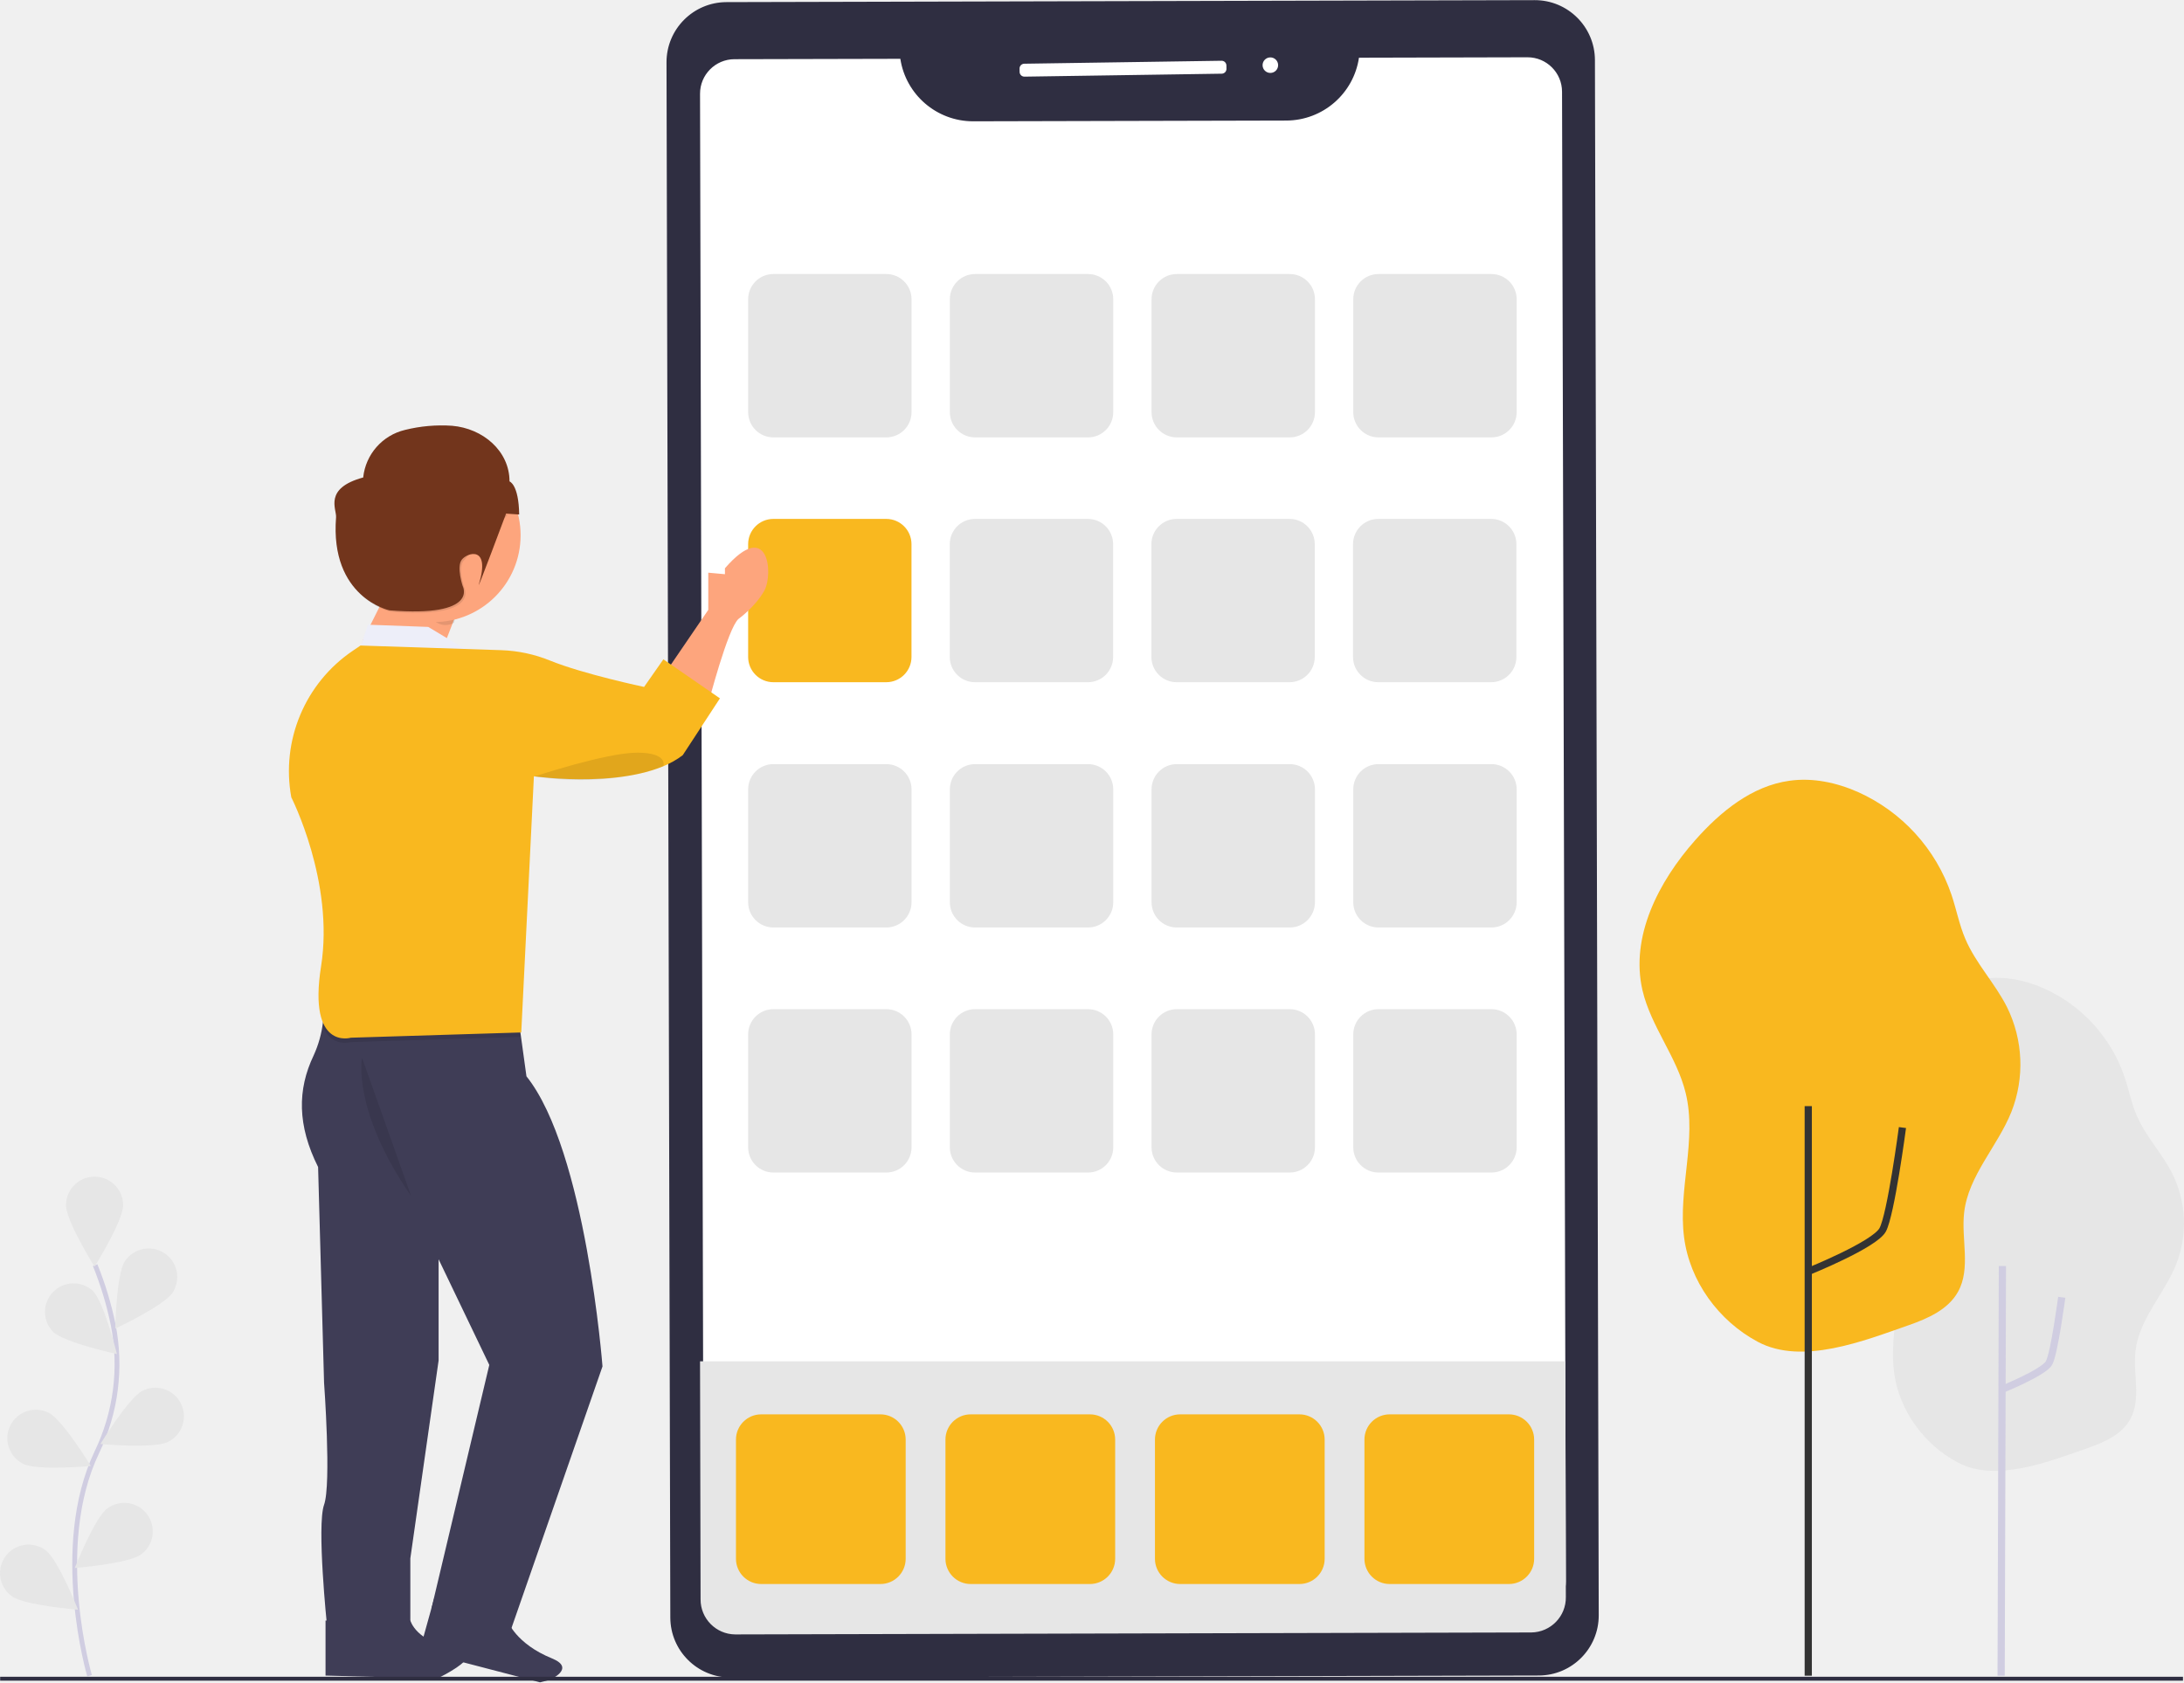
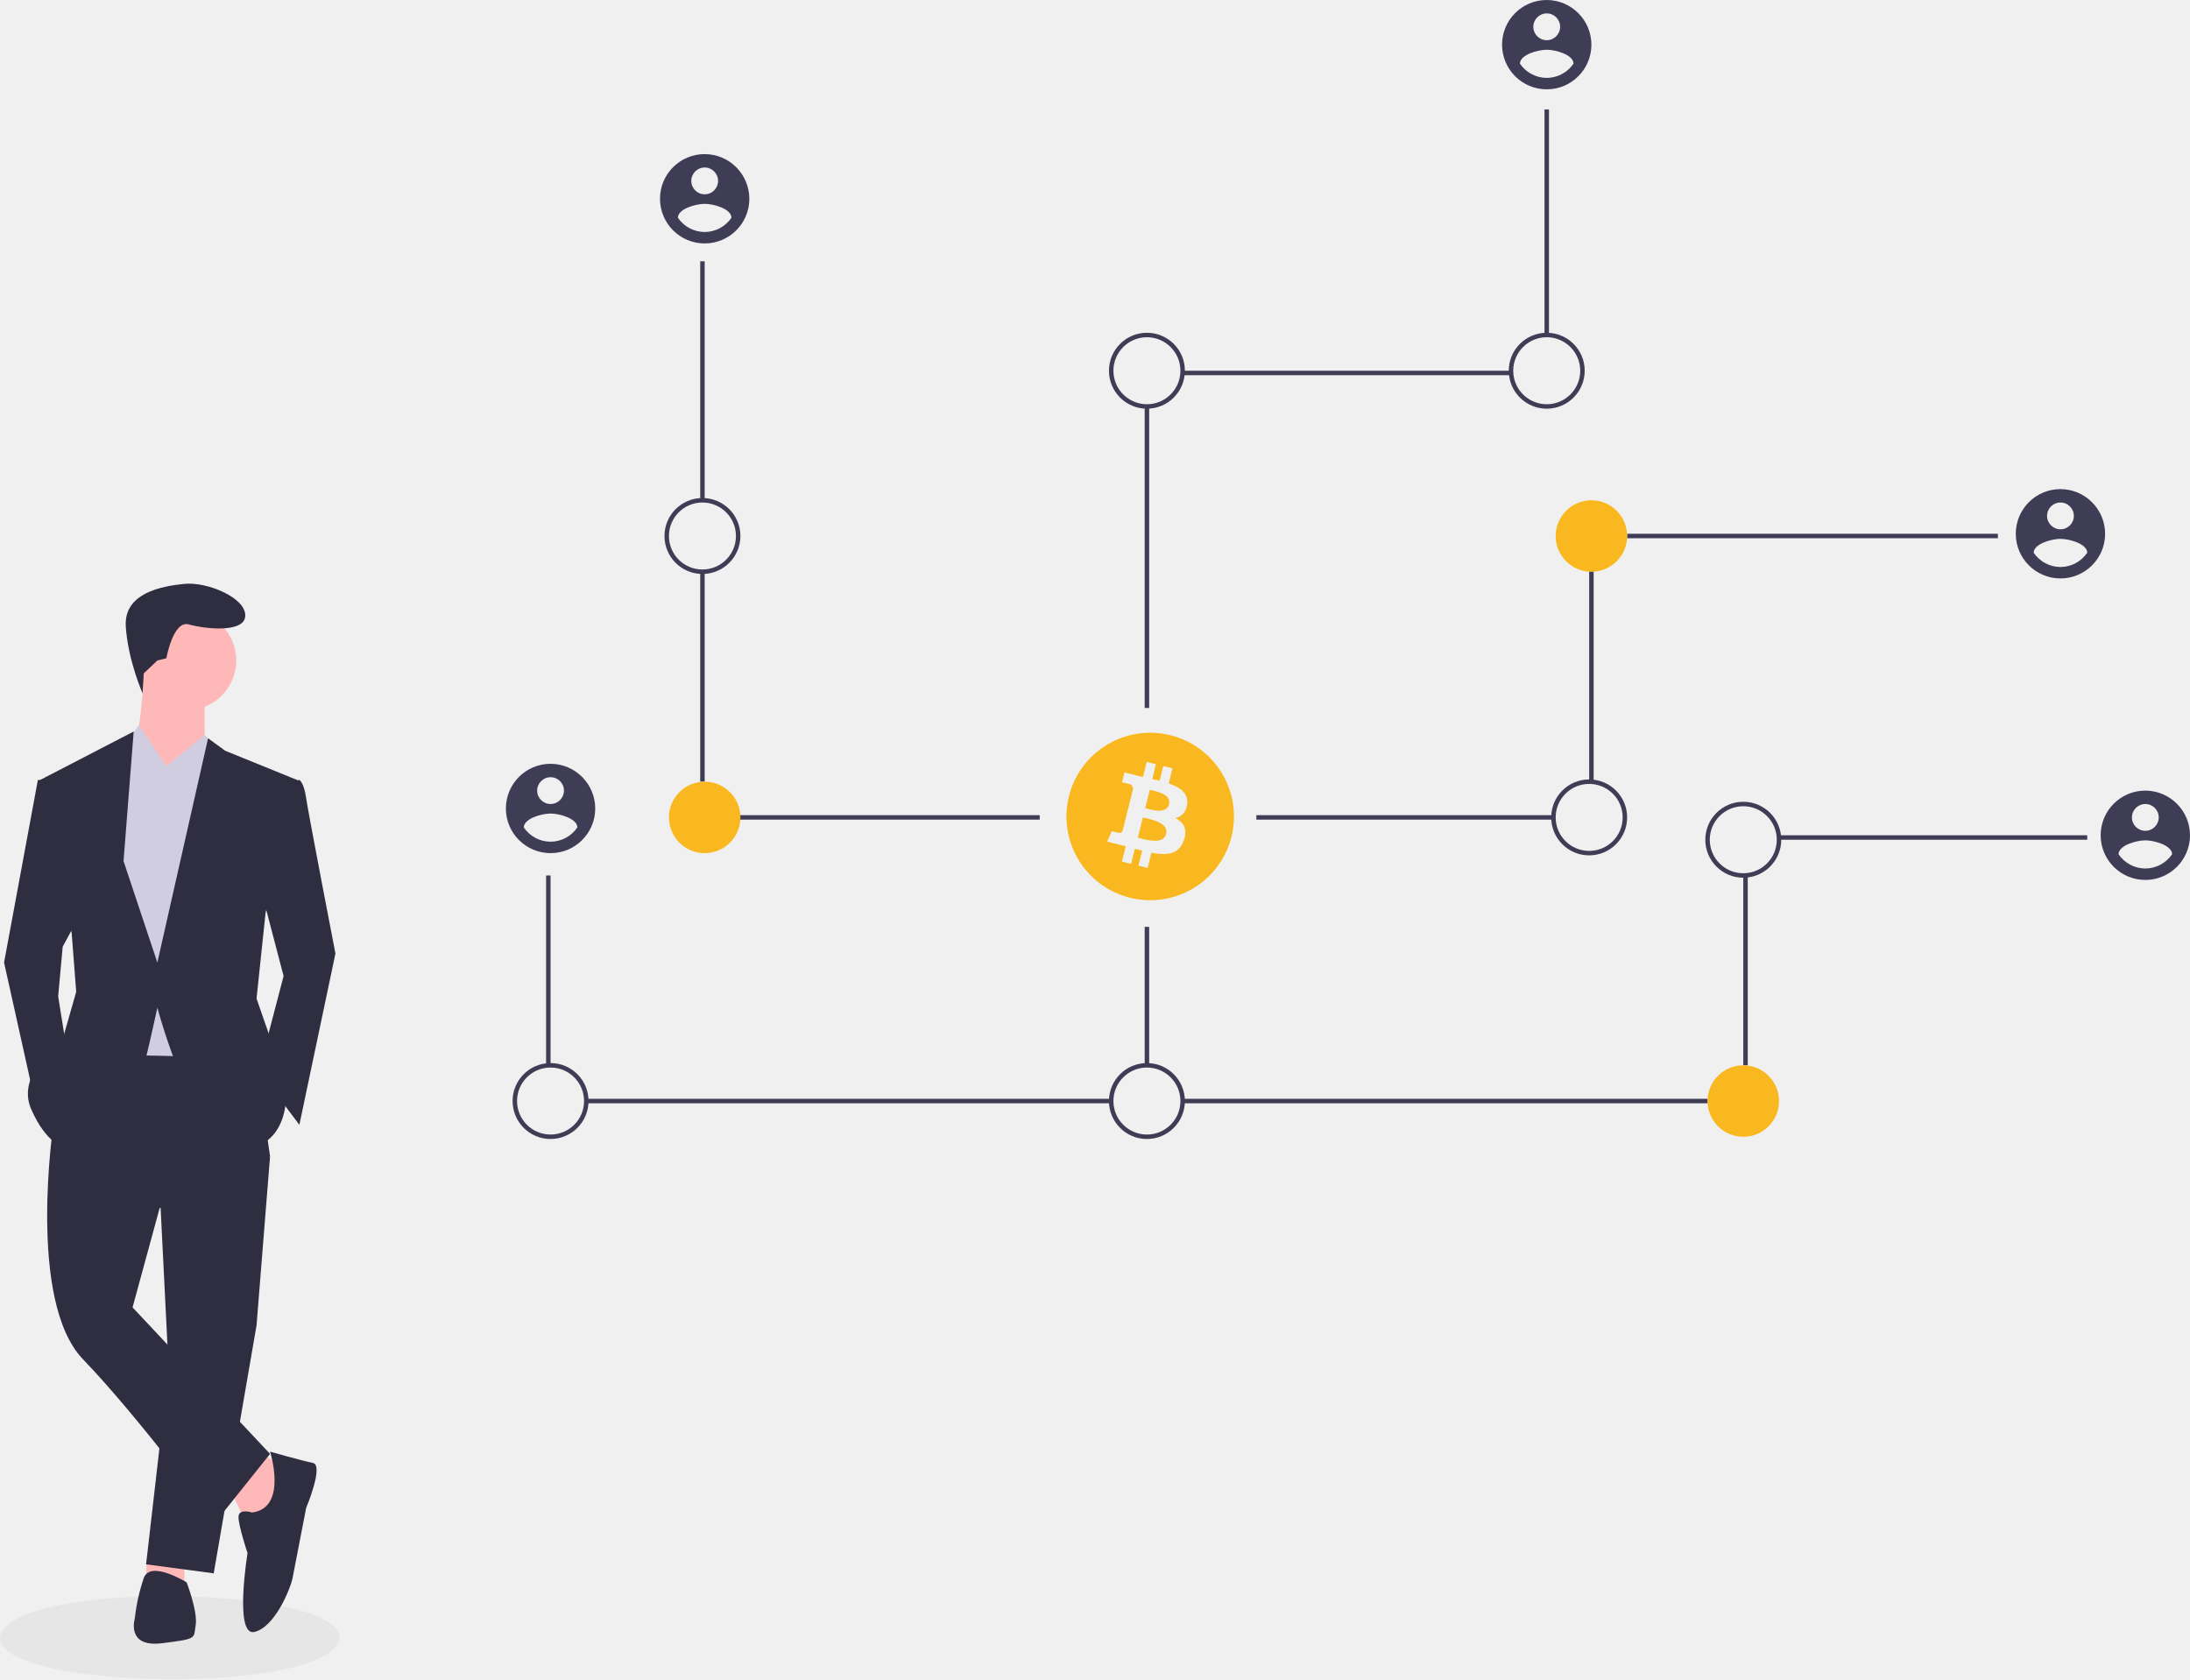
- <svg xmlns="http://www.w3.org/2000/svg" width="908.062" height="699.657" viewBox="0 0 908.062 699.657">
-   <g id="Group_19" data-name="Group 19" transform="translate(-169.938 -93)">
-     <g id="Group_17" data-name="Group 17" transform="translate(97.619 160.674)">
-       <path id="Path_125" data-name="Path 125" d="M844.4,334.856c-2.19-17.165,4.67-34.834.592-51.639-3.137-12.981-12.43-23.819-15.484-36.823-4.487-19.273,5.777-39.066,18.876-53.864,9.009-10.2,20.315-19.456,33.793-21.309,8.322-1.184,16.875.645,24.558,4.037a62.311,62.311,0,0,1,33.5,36.8c1.776,5.268,2.8,10.779,4.984,15.887,3.759,8.8,10.655,15.9,14.946,24.464a46.418,46.418,0,0,1,1.557,37.533c-4.966,12.395-15.39,22.765-16.929,36.03-1.119,9.559,2.468,20.03-2.19,28.453-3.516,6.357-10.755,9.565-17.609,11.969-15.928,5.54-38.22,14.537-54.2,5.972C856.817,364.878,846.429,350.7,844.4,334.856Z" transform="translate(15.425 168.14)" fill="#e6e6e6" />
-       <path id="Path_126" data-name="Path 126" d="M931,419.877s17.481-7.052,19.685-11.019,5.289-27.328,5.289-27.328" transform="translate(-26.427 90.318)" fill="none" stroke="#d0cde1" stroke-miterlimit="10" stroke-width="3" />
-       <line id="Line_2" data-name="Line 2" y1="170.4" x2="0.533" transform="translate(904.348 458.826)" fill="none" stroke="#d0cde1" stroke-miterlimit="10" stroke-width="3" />
-       <path id="Path_173" data-name="Path 173" d="M846.958,361.09c-2.54-19.911,5.417-40.406.687-59.9-3.639-15.057-14.419-27.629-17.961-42.713-5.2-22.356,6.7-45.316,21.9-62.481,10.45-11.83,23.564-22.569,39.2-24.718,9.654-1.373,19.575.748,28.487,4.683a72.279,72.279,0,0,1,38.862,42.686c2.06,6.111,3.248,12.5,5.781,18.428,4.36,10.21,12.359,18.449,17.337,28.377a53.843,53.843,0,0,1,1.806,43.537c-5.76,14.377-17.852,26.407-19.637,41.793-1.3,11.089,2.863,23.235-2.54,33-4.078,7.374-12.476,11.1-20.426,13.883-18.476,6.427-44.334,16.863-62.872,6.928C861.356,395.914,849.307,379.47,846.958,361.09Z" transform="translate(-74.443 85.754)" fill="#f9b81f" />
-       <line id="Line_3" data-name="Line 3" y1="236.877" transform="translate(824.155 392.349)" fill="none" stroke="#333" stroke-miterlimit="10" stroke-width="3" />
-       <path id="Path_174" data-name="Path 174" d="M931,441.264s27.231-10.986,30.664-17.165S969.9,381.53,969.9,381.53" transform="translate(-106.584 19.731)" fill="none" stroke="#333" stroke-miterlimit="10" stroke-width="3" />
-     </g>
-     <g id="Group_18" data-name="Group 18" transform="translate(94.149 -64.901)">
-       <path id="Path_102" data-name="Path 102" d="M442.22,351" transform="translate(-13.561 28.063)" fill="none" />
-       <rect id="Rectangle_50" data-name="Rectangle 50" width="386.018" height="696.763" rx="25" transform="translate(352.851 158.843) rotate(-0.14)" fill="#2f2e41" />
-       <path id="Path_122" data-name="Path 122" d="M795.818,756.813a14.349,14.349,0,0,1-14.293,14.394l-329.839.8a14.349,14.349,0,0,1-14.369-14.319l-.226-96.917L435.83,138.2a14.349,14.349,0,0,1,14.293-14.395l68.986-.162a30.619,30.619,0,0,0,30.181,25.992l130.34-.313A30.63,30.63,0,0,0,709.8,123.183l70.064-.173a14.349,14.349,0,0,1,14.368,14.319l1.347,523.442Z" transform="translate(-68.979 58.714)" fill="#fff" />
-       <path id="Path_123" data-name="Path 123" d="M796.987,719.062a14.529,14.529,0,0,1-14.343,14.7l-331,.816a14.525,14.525,0,0,1-14.419-14.62L437,621H796.75Z" transform="translate(-70.149 103.055)" fill="#e6e6e6" />
-       <rect id="Rectangle_51" data-name="Rectangle 51" width="86.022" height="5.38" rx="2" transform="translate(499.666 184.429) rotate(-0.86)" fill="#fff" />
-       <circle id="Ellipse_2" data-name="Ellipse 2" cx="3.231" cy="3.231" r="3.231" transform="translate(600.697 181.821) rotate(-0.86)" fill="#fff" />
-       <g id="Group_11" data-name="Group 11" transform="translate(386.852 271.864)">
-         <rect id="Rectangle_52" data-name="Rectangle 52" width="67.941" height="67.941" rx="10.5" transform="translate(0 0)" fill="#e6e6e6" />
-         <rect id="Rectangle_53" data-name="Rectangle 53" width="67.941" height="67.941" rx="10.5" transform="translate(83.865 0)" fill="#e6e6e6" />
-         <rect id="Rectangle_54" data-name="Rectangle 54" width="67.941" height="67.941" rx="10.5" transform="translate(167.73 0)" fill="#e6e6e6" />
-         <rect id="Rectangle_55" data-name="Rectangle 55" width="67.941" height="67.941" rx="10.5" transform="translate(251.595 0)" fill="#e6e6e6" />
-       </g>
-       <rect id="Rectangle_56" data-name="Rectangle 56" width="67.917" height="67.917" rx="10.5" transform="translate(386.852 373.708)" fill="#f9b81f" />
-       <rect id="Rectangle_57" data-name="Rectangle 57" width="67.917" height="67.917" rx="10.5" transform="translate(470.686 373.708)" fill="#e6e6e6" />
-       <rect id="Rectangle_58" data-name="Rectangle 58" width="67.917" height="67.917" rx="10.5" transform="translate(554.521 373.708)" fill="#e6e6e6" />
-       <rect id="Rectangle_59" data-name="Rectangle 59" width="67.917" height="67.917" rx="10.5" transform="translate(638.355 373.708)" fill="#e6e6e6" />
-       <g id="Group_12" data-name="Group 12" transform="translate(386.852 475.687)">
-         <rect id="Rectangle_60" data-name="Rectangle 60" width="67.941" height="67.941" rx="10.5" fill="#e6e6e6" />
-         <rect id="Rectangle_61" data-name="Rectangle 61" width="67.941" height="67.941" rx="10.5" transform="translate(83.865)" fill="#e6e6e6" />
-         <rect id="Rectangle_62" data-name="Rectangle 62" width="67.941" height="67.941" rx="10.5" transform="translate(167.73)" fill="#e6e6e6" />
-         <rect id="Rectangle_63" data-name="Rectangle 63" width="67.941" height="67.941" rx="10.5" transform="translate(251.595)" fill="#e6e6e6" />
-       </g>
-       <g id="Group_13" data-name="Group 13" transform="translate(386.852 577.599)">
-         <rect id="Rectangle_64" data-name="Rectangle 64" width="67.941" height="67.941" rx="10.5" transform="translate(0 0)" fill="#e6e6e6" />
-         <rect id="Rectangle_65" data-name="Rectangle 65" width="67.941" height="67.941" rx="10.5" transform="translate(83.865 0)" fill="#e6e6e6" />
-         <rect id="Rectangle_66" data-name="Rectangle 66" width="67.941" height="67.941" rx="10.5" transform="translate(167.73 0)" fill="#e6e6e6" />
-         <rect id="Rectangle_67" data-name="Rectangle 67" width="67.941" height="67.941" rx="10.5" transform="translate(251.595 0)" fill="#e6e6e6" />
-       </g>
-       <g id="Group_15" data-name="Group 15" transform="translate(381.787 746.106)">
-         <rect id="Rectangle_72" data-name="Rectangle 72" width="70.564" height="70.564" rx="10.5" transform="translate(0 0)" fill="#f9b81f" />
-         <rect id="Rectangle_73" data-name="Rectangle 73" width="70.564" height="70.564" rx="10.5" transform="translate(87.102 0)" fill="#f9b81f" />
-         <rect id="Rectangle_74" data-name="Rectangle 74" width="70.564" height="70.564" rx="10.5" transform="translate(174.205 0)" fill="#f9b81f" />
-         <rect id="Rectangle_75" data-name="Rectangle 75" width="70.564" height="70.564" rx="10.5" transform="translate(261.307 0)" fill="#f9b81f" />
-       </g>
-     </g>
-     <g id="Group_16" data-name="Group 16" transform="translate(-124.287 259.103)">
-       <path id="Path_159" data-name="Path 159" d="M481.177,321.568v15.466l-18.427,27,18.427,11.994s8.19-31.554,12.606-35.268c0,0,6.935-4.948,10.709-11.753s1.887-30.32-16.389-9.284V322.2Z" transform="translate(107.537 -249.498)" fill="#fda57d" />
-       <path id="Path_160" data-name="Path 160" d="M334.931,358.353l7.3-14.593a2.7,2.7,0,0,1,2.278-1.5l27.71-1.415a2.7,2.7,0,0,1,2.66,3.673L367.73,363a2.7,2.7,0,0,1-2.76,1.716l-27.851-2.479a2.7,2.7,0,0,1-2.188-3.884Z" transform="translate(110.232 -258.39)" fill="#fda57d" />
-       <path id="Path_161" data-name="Path 161" d="M196.1,253.4l-4.707,13.8,48.335-1.736-18.567-11.14Z" transform="translate(251.113 -159.699)" fill="#edeef9" />
-       <path id="Path_163" data-name="Path 163" d="M317.75,502.32a45.977,45.977,0,0,1-3.262,28.323c-6.8,14.232-6.8,29.106,1.857,46.408l2.479,89.725s3.091,42.083,0,50.744,1.214,50.132,1.214,50.132h34.656V739.8l11.753-82.3V615.41l21.076,43.939L363.435,760.838l31.554,13,39.6-113.863s-6.865-89.725-31.615-120.658l-4.657-33.732Z" transform="translate(110.141 -257.802)" fill="#3f3d56" />
-       <path id="Path_164" data-name="Path 164" d="M319.4,789.583V766.69h35.268s2.479,9.284,18.567,11.14-7.427,13-7.427,13Z" transform="translate(110.177 -258.84)" fill="#3f3d56" />
-       <path id="Path_165" data-name="Path 165" d="M357.36,775.38,363.5,753.3l30.537,9.7s3.336,9.373,18.34,15.475c10.218,4.156-.913,8.935-.913,8.935l-4.017,1.037Z" transform="translate(111.315 -254.889)" fill="#3f3d56" />
-       <path id="Path_166" data-name="Path 166" d="M398.292,507.432,317.71,504.17a45.083,45.083,0,0,1,.612,14.613c3.683,8.671,11.592,6.3,11.592,6.3l70.506-2.168Z" transform="translate(110.17 -257.796)" opacity="0.1" />
-       <path id="Path_167" data-name="Path 167" d="M334,360.68l-3.212,2.178a60.459,60.459,0,0,0-25.563,60.961h0s17.945,35.127,12.375,70.255,12.375,29.708,12.375,29.708L400.83,521.6l5.259-106.536s42.695,6.072,61.884-8.782L483.44,382.65l-23.515-16.229L451.9,377.9s-25.2-5.319-39.042-10.94a59.124,59.124,0,0,0-20.294-4.346Z" transform="translate(110.121 -258.318)" fill="#f9b81f" />
-       <path id="Path_168" data-name="Path 168" d="M334.511,531.47s-4.336,21.659,20.424,57.549" transform="translate(110.23 -257.696)" opacity="0.1" />
-       <path id="Path_169" data-name="Path 169" d="M406,414.976s29.7-9.9,42.695-9.9,10.829,5.61,10.829,5.61S438.829,419.924,406,414.976Z" transform="translate(110.492 -258.156)" opacity="0.1" />
-       <path id="Path_170" data-name="Path 170" d="M372.516,342.1l-11.823,1.415c-.371,0-.713.512-.913,1.244,2.6,4.687,5.851,7.477,9.384,7.477a7.3,7.3,0,0,0,3.583-1l.9-5.47C373.951,343.947,373.349,342,372.516,342.1Z" transform="translate(110.324 -258.386)" opacity="0.1" />
-       <circle id="Ellipse_3" data-name="Ellipse 3" cx="36.091" cy="36.091" r="36.091" transform="translate(438.499 20.425)" fill="#fda57d" />
-       <path id="Path_171" data-name="Path 171" d="M395.1,294.729h0l-1.847,1.666a6.243,6.243,0,0,0,1.817,10.368h0s-16.169,16.169-18.417,19.17.371,10.9.371,10.9,7.146,13.158-30.45,10.147c0,0-24.81-5.259-22.18-38.72.261-3.352-5.259-12.044,11.281-16.54h0a22.763,22.763,0,0,1,17.433-19.772,63.1,63.1,0,0,1,19.571-1.716A24.569,24.569,0,0,1,395.1,294.729Z" transform="translate(110.192 -258.648)" opacity="0.1" />
-       <path id="Path_172" data-name="Path 172" d="M395.884,292.764h0s3.834,1.184,4.015,13.76l-5.45-.371s-12.606,33.722-11.281,29.326c4.888-16.169-4.888-13.158-7.146-10.147s.371,10.9.371,10.9,7.146,13.158-30.45,10.147c0,0-24.81-5.259-22.18-38.72.261-3.352-5.259-12.044,11.281-16.54h0a22.763,22.763,0,0,1,17.4-19.782,63.1,63.1,0,0,1,19.571-1.716C384.744,270.694,395.884,280.038,395.884,292.764Z" transform="translate(110.19 -258.65)" fill="#72351c" />
-     </g>
-     <path id="Path_142" data-name="Path 142" d="M987.06,737.56s-15.76-53.5,3-92.88a84.511,84.511,0,0,0,6.83-53,142.133,142.133,0,0,0-7.51-24.88" transform="translate(-779.879 52.35)" fill="none" stroke="#d0cde1" stroke-miterlimit="10" stroke-width="2" />
-     <path id="Path_143" data-name="Path 143" d="M1001,541.88c0,6.56-11.87,25.57-11.87,25.57s-11.87-19-11.87-25.57a11.875,11.875,0,0,1,23.75,0Z" transform="translate(-779.879 52.35)" fill="#e6e6e6" />
-     <path id="Path_144" data-name="Path 144" d="M1020.61,578.2c-3.56,5.5-23.86,15-23.86,15s.37-22.41,3.93-27.92a11.873,11.873,0,0,1,19.93,12.91Z" transform="translate(-778.879 52.35)" fill="#e6e6e6" />
-     <path id="Path_145" data-name="Path 145" d="M1019.76,640.27c-5.85,3-28.18.91-28.18.91s11.63-19.16,17.49-22.12a11.871,11.871,0,0,1,10.69,21.2Z" transform="translate(-779.879 52.35)" fill="#e6e6e6" />
-     <path id="Path_146" data-name="Path 146" d="M1008.53,687.09c-5.27,3.9-27.62,5.66-27.62,5.66s8.23-20.85,13.5-24.75a11.872,11.872,0,1,1,14.12,19.09Z" transform="translate(-779.879 52.35)" fill="#e6e6e6" />
-     <path id="Path_147" data-name="Path 147" d="M971.82,594.49c4.7,4.57,26.62,9.3,26.62,9.3s-5.37-21.77-10.07-26.33a11.87,11.87,0,0,0-16.55,17Z" transform="translate(-779.879 52.35)" fill="#e6e6e6" />
-     <path id="Path_148" data-name="Path 148" d="M959.39,649.41c5.85,3,28.18.91,28.18.91s-11.63-19.16-17.49-22.12a11.871,11.871,0,1,0-10.69,21.2Z" transform="translate(-779.879 52.35)" fill="#e6e6e6" />
-     <path id="Path_149" data-name="Path 149" d="M954.63,704.44c5.27,3.9,27.62,5.66,27.62,5.66s-8.23-20.85-13.5-24.75a11.872,11.872,0,1,0-14.12,19.09Z" transform="translate(-779.879 52.35)" fill="#e6e6e6" />
-     <rect id="Rectangle_22" data-name="Rectangle 22" width="907.576" height="1.627" transform="translate(170 790.34)" fill="#2f2e41" />
-   </g>
+ <svg xmlns="http://www.w3.org/2000/svg" id="fb0462f1-4822-46c6-85a1-002b71cfcb82" data-name="Layer 1" width="980.494" height="751.895" viewBox="0 0 980.494 751.895">
+   <rect x="313.494" y="117" width="2" height="107" fill="#3f3d56" />
+   <rect x="313.494" y="255.85" width="2" height="94.149" fill="#3f3d56" />
+   <rect x="310.494" y="365" width="155" height="2" fill="#3f3d56" />
+   <rect x="244.494" y="392" width="2" height="85" fill="#3f3d56" />
+   <rect x="262.494" y="492" width="235" height="2" fill="#3f3d56" />
+   <path d="M623.247,551.052" transform="translate(-109.7531 -74.05234)" fill="none" stroke="#3f3d56" stroke-miterlimit="10" stroke-width="2" />
+   <path d="M623.247,469.052" transform="translate(-109.7531 -74.05234)" fill="none" stroke="#3f3d56" stroke-miterlimit="10" stroke-width="2" />
+   <rect x="691.494" y="49" width="2" height="101" fill="#3f3d56" />
+   <rect x="529.46" y="166" width="147.034" height="2" fill="#3f3d56" />
+   <rect x="512.494" y="182" width="2" height="135" fill="#3f3d56" />
+   <path d="M424.247,331.052a17,17,0,1,1,17-17A17.019,17.019,0,0,1,424.247,331.052Zm0-32a15,15,0,1,0,15,15A15.017,15.017,0,0,0,424.247,299.052Z" transform="translate(-109.7531 -74.05234)" fill="#3f3d56" />
+   <path d="M356.247,584.052a17,17,0,1,1,17-17A17.019,17.019,0,0,1,356.247,584.052Zm0-32a15,15,0,1,0,15,15A15.017,15.017,0,0,0,356.247,552.052Z" transform="translate(-109.7531 -74.05234)" fill="#3f3d56" />
+   <circle cx="315.494" cy="366" r="16" fill="#f9b81f" />
+   <rect x="728.494" y="239" width="166" height="2" fill="#3f3d56" />
+   <rect x="711.494" y="255.85" width="2" height="94.149" fill="#3f3d56" />
+   <rect x="562.494" y="365" width="133" height="2" fill="#3f3d56" />
+   <rect x="796.494" y="374" width="138" height="2" fill="#3f3d56" />
+   <rect x="780.494" y="392" width="2" height="85" fill="#3f3d56" />
+   <rect x="529.494" y="492" width="235" height="2" fill="#3f3d56" />
+   <rect x="512.494" y="415" width="2" height="62" fill="#3f3d56" />
+   <circle cx="712.494" cy="240" r="16" fill="#f9b81f" />
+   <path d="M802.247,257.052a17,17,0,1,1,17-17A17.019,17.019,0,0,1,802.247,257.052Zm0-32a15,15,0,1,0,15,15A15.017,15.017,0,0,0,802.247,225.052Z" transform="translate(-109.7531 -74.05234)" fill="#3f3d56" />
+   <path d="M623.247,257.052a17,17,0,1,1,17-17A17.019,17.019,0,0,1,623.247,257.052Zm0-32a15,15,0,1,0,15,15A15.017,15.017,0,0,0,623.247,225.052Z" transform="translate(-109.7531 -74.05234)" fill="#3f3d56" />
+   <path d="M890.247,467.052a17,17,0,1,1,17-17A17.019,17.019,0,0,1,890.247,467.052Zm0-32a15,15,0,1,0,15,15A15.017,15.017,0,0,0,890.247,435.052Z" transform="translate(-109.7531 -74.05234)" fill="#3f3d56" />
+   <circle cx="780.494" cy="493" r="16" fill="#f9b81f" />
+   <path d="M623.247,584.052a17,17,0,1,1,17-17A17.019,17.019,0,0,1,623.247,584.052Zm0-32a15,15,0,1,0,15,15A15.017,15.017,0,0,0,623.247,552.052Z" transform="translate(-109.7531 -74.05234)" fill="#3f3d56" />
+   <path d="M821.247,457.052a17,17,0,1,1,17-17A17.019,17.019,0,0,1,821.247,457.052Zm0-32a15,15,0,1,0,15,15A15.017,15.017,0,0,0,821.247,425.052Z" transform="translate(-109.7531 -74.05234)" fill="#3f3d56" />
+   <path d="M356.247,416.052a20,20,0,1,0,20,20A20.059,20.059,0,0,0,356.247,416.052Zm0,6a6,6,0,1,1-6,6,6.02,6.02,0,0,1,6-6Zm0,28.885a14.57,14.57,0,0,1-12-6.404c.096-4,8-6.202,12-6.202s11.904,2.202,12,6.202a14.594,14.594,0,0,1-12,6.404Z" transform="translate(-109.7531 -74.05234)" fill="#3f3d56" />
+   <path d="M425.247,143.052a20,20,0,1,0,20,20A20.059,20.059,0,0,0,425.247,143.052Zm0,6a6,6,0,1,1-6,6,6.02,6.02,0,0,1,6-6Zm0,28.885a14.57,14.57,0,0,1-12-6.404c.096-4,8-6.202,12-6.202s11.904,2.202,12,6.202a14.594,14.594,0,0,1-12,6.404Z" transform="translate(-109.7531 -74.05234)" fill="#3f3d56" />
+   <path d="M802.247,74.052a20,20,0,1,0,20,20A20.059,20.059,0,0,0,802.247,74.052Zm0,6a6,6,0,1,1-6,6,6.02,6.02,0,0,1,6-6Zm0,28.885a14.57,14.57,0,0,1-12-6.404c.096-4,8-6.202,12-6.202s11.904,2.202,12,6.202a14.594,14.594,0,0,1-12,6.404Z" transform="translate(-109.7531 -74.05234)" fill="#3f3d56" />
+   <path d="M1032.247,293.052a20,20,0,1,0,20,20A20.059,20.059,0,0,0,1032.247,293.052Zm0,6a6,6,0,1,1-6,6,6.02,6.02,0,0,1,6-6Zm0,28.885a14.57,14.57,0,0,1-12-6.404c.096-4,8-6.202,12-6.202s11.904,2.202,12,6.202a14.594,14.594,0,0,1-12,6.404Z" transform="translate(-109.7531 -74.05234)" fill="#3f3d56" />
+   <path d="M1070.247,428.052a20,20,0,1,0,20,20A20.059,20.059,0,0,0,1070.247,428.052Zm0,6a6,6,0,1,1-6,6,6.02,6.02,0,0,1,6-6Zm0,28.885a14.57,14.57,0,0,1-12-6.404c.096-4,8-6.202,12-6.202s11.904,2.202,12,6.202a14.594,14.594,0,0,1-12,6.404Z" transform="translate(-109.7531 -74.05234)" fill="#3f3d56" />
+   <path d="M624.525,427.719l-2.049,8.215c2.323.579,9.483,2.941,10.643-1.708C634.328,429.379,626.848,428.298,624.525,427.719Z" transform="translate(-109.7531 -74.05234)" fill="#f9b81f" />
+   <path d="M621.443,440.08l-2.26,9.058c2.789.693,11.392,3.455,12.664-1.655C633.176,442.155,624.232,440.776,621.443,440.08Z" transform="translate(-109.7531 -74.05234)" fill="#f9b81f" />
+   <path d="M633.787,403.264a37.493,37.493,0,1,0,27.308,45.451A37.487,37.487,0,0,0,633.787,403.264Zm7.462,31.037c-.541,3.653-2.565,5.422-5.254,6.041,3.691,1.921,5.57,4.869,3.78,9.979-2.22,6.345-7.497,6.881-14.512,5.553l-1.703,6.824-4.115-1.025,1.68-6.733q-1.644-.407-3.279-.85l-1.686,6.764-4.11-1.026,1.703-6.836c-.961-.246-1.937-.508-2.933-.757l-5.354-1.336,2.042-4.709s3.032.807,2.991.747a1.496,1.496,0,0,0,1.885-.978l2.691-10.787c.151.037.298.073.434.108a3.496,3.496,0,0,0-.427-.137l1.919-7.701a2.189,2.189,0,0,0-1.917-2.392c.065-.044-2.988-.743-2.988-.743l1.095-4.395,5.675,1.417-.005.021c.853.212,1.732.413,2.628.617l1.686-6.757,4.112,1.025-1.652,6.625c1.104.252,2.215.506,3.297.775l1.641-6.581,4.114,1.025-1.685,6.76C638.196,426.628,641.995,429.31,641.249,434.301Z" transform="translate(-109.7531 -74.05234)" fill="#f9b81f" />
+   <path d="M261.753,807.346c-2.845,25.876-152.226,23.704-151.999-.002C112.599,781.47,261.979,783.642,261.753,807.346Z" transform="translate(-109.7531 -74.05234)" fill="#e6e6e6" />
+   <polygon points="103.754 668.156 109.81 681.276 120.911 680.267 127.976 657.054 116.874 650.999 103.754 668.156" fill="#ffb8b8" />
+   <polygon points="65.642 698.373 65.403 707.516 82.56 708.525 82.56 697.424 65.642 698.373" fill="#ffb8b8" />
+   <polygon points="71.458 531.908 75.495 612.647 65.403 700.451 95.68 704.488 114.856 593.472 120.911 517.778 71.458 531.908" fill="#2f2e41" />
+   <path d="M133.777,576.692s-12.111,79.73,13.12,105.971,59.545,72.666,59.545,72.666l24.222-30.277L169.101,659.45l12.111-44.407,49.453-23.213-8.074-55.508-72.666-1.009Z" transform="translate(-109.7531 -74.05234)" fill="#2f2e41" />
+   <circle cx="83.569" cy="295.744" r="22.203" fill="#ffb8b8" />
+   <path d="M174.147,374.843s-1.009,31.287-6.055,35.324,18.166,21.194,18.166,21.194l15.139-24.222V384.935Z" transform="translate(-109.7531 -74.05234)" fill="#ffb8b8" />
+   <polygon points="74.486 343.179 62.233 324.677 55.31 334.096 45.218 362.355 53.292 472.362 100.726 473.371 106.782 347.216 91.643 329.05 74.486 343.179" fill="#d0cde1" />
+   <path d="M235.711,424.296l8.074-1.009s2.018,1.009,3.028,8.074,13.12,69.638,13.12,69.638l-16.148,76.703-18.166-24.222,11.102-42.388-11.102-42.388Z" transform="translate(-109.7531 -74.05234)" fill="#2f2e41" />
+   <polygon points="23.015 349.234 16.959 349.234 1.821 430.983 15.95 494.566 30.079 471.353 26.042 446.122 28.061 423.919 35.126 410.798 23.015 349.234" fill="#2f2e41" />
+   <path d="M222.59,751.291s-6.055-2.018-6.055,2.018,4.037,16.148,4.037,16.148-6.055,37.342,3.028,35.324,16.148-19.176,17.157-24.222,6.055-31.287,6.055-31.287,8.074-19.176,3.028-20.185-19.176-5.046-19.176-5.046S238.738,749.273,222.59,751.291Z" transform="translate(-109.7531 -74.05234)" fill="#2f2e41" />
+   <path d="M193.322,782.578s-16.148-10.092-19.176-2.018a84.801,84.801,0,0,0-4.037,18.166s-4.037,13.12,12.111,11.102,14.129-2.018,15.139-8.074S193.322,782.578,193.322,782.578Z" transform="translate(-109.7531 -74.05234)" fill="#2f2e41" />
+   <path d="M180.202,369.797l4.037-1.009s3.028-17.157,10.092-15.139,25.231,4.037,25.231-4.037-17.157-15.139-27.25-14.129-27.25,4.037-26.24,19.176,7.522,29.865,7.522,29.865l.526-8.976Z" transform="translate(-109.7531 -74.05234)" fill="#2f2e41" />
+   <polygon points="91.643 355.29 74.486 343.179 91.643 329.05 97.6 336.197 91.643 355.29" fill="#d0cde1" />
+   <polygon points="59.347 354.281 74.486 343.179 62.375 325.013 55.31 334.096 59.347 354.281" fill="#d0cde1" />
+   <path d="M242.775,423.287l-32.296-13.12-7.569-5.551-22.708,100.42-15.139-45.416,4.542-58.032-41.884,21.699L141.851,491.915l2.018,26.24L137.814,539.35s-21.194,15.139-14.129,31.287,15.139,17.157,15.139,17.157,34.314-32.296,36.333-40.37,5.046-22.203,5.046-22.203,17.157,64.592,37.342,63.582,20.185-22.203,20.185-22.203l-5.046-22.203L224.609,521.183l4.037-38.351Z" transform="translate(-109.7531 -74.05234)" fill="#2f2e41" />
</svg>
